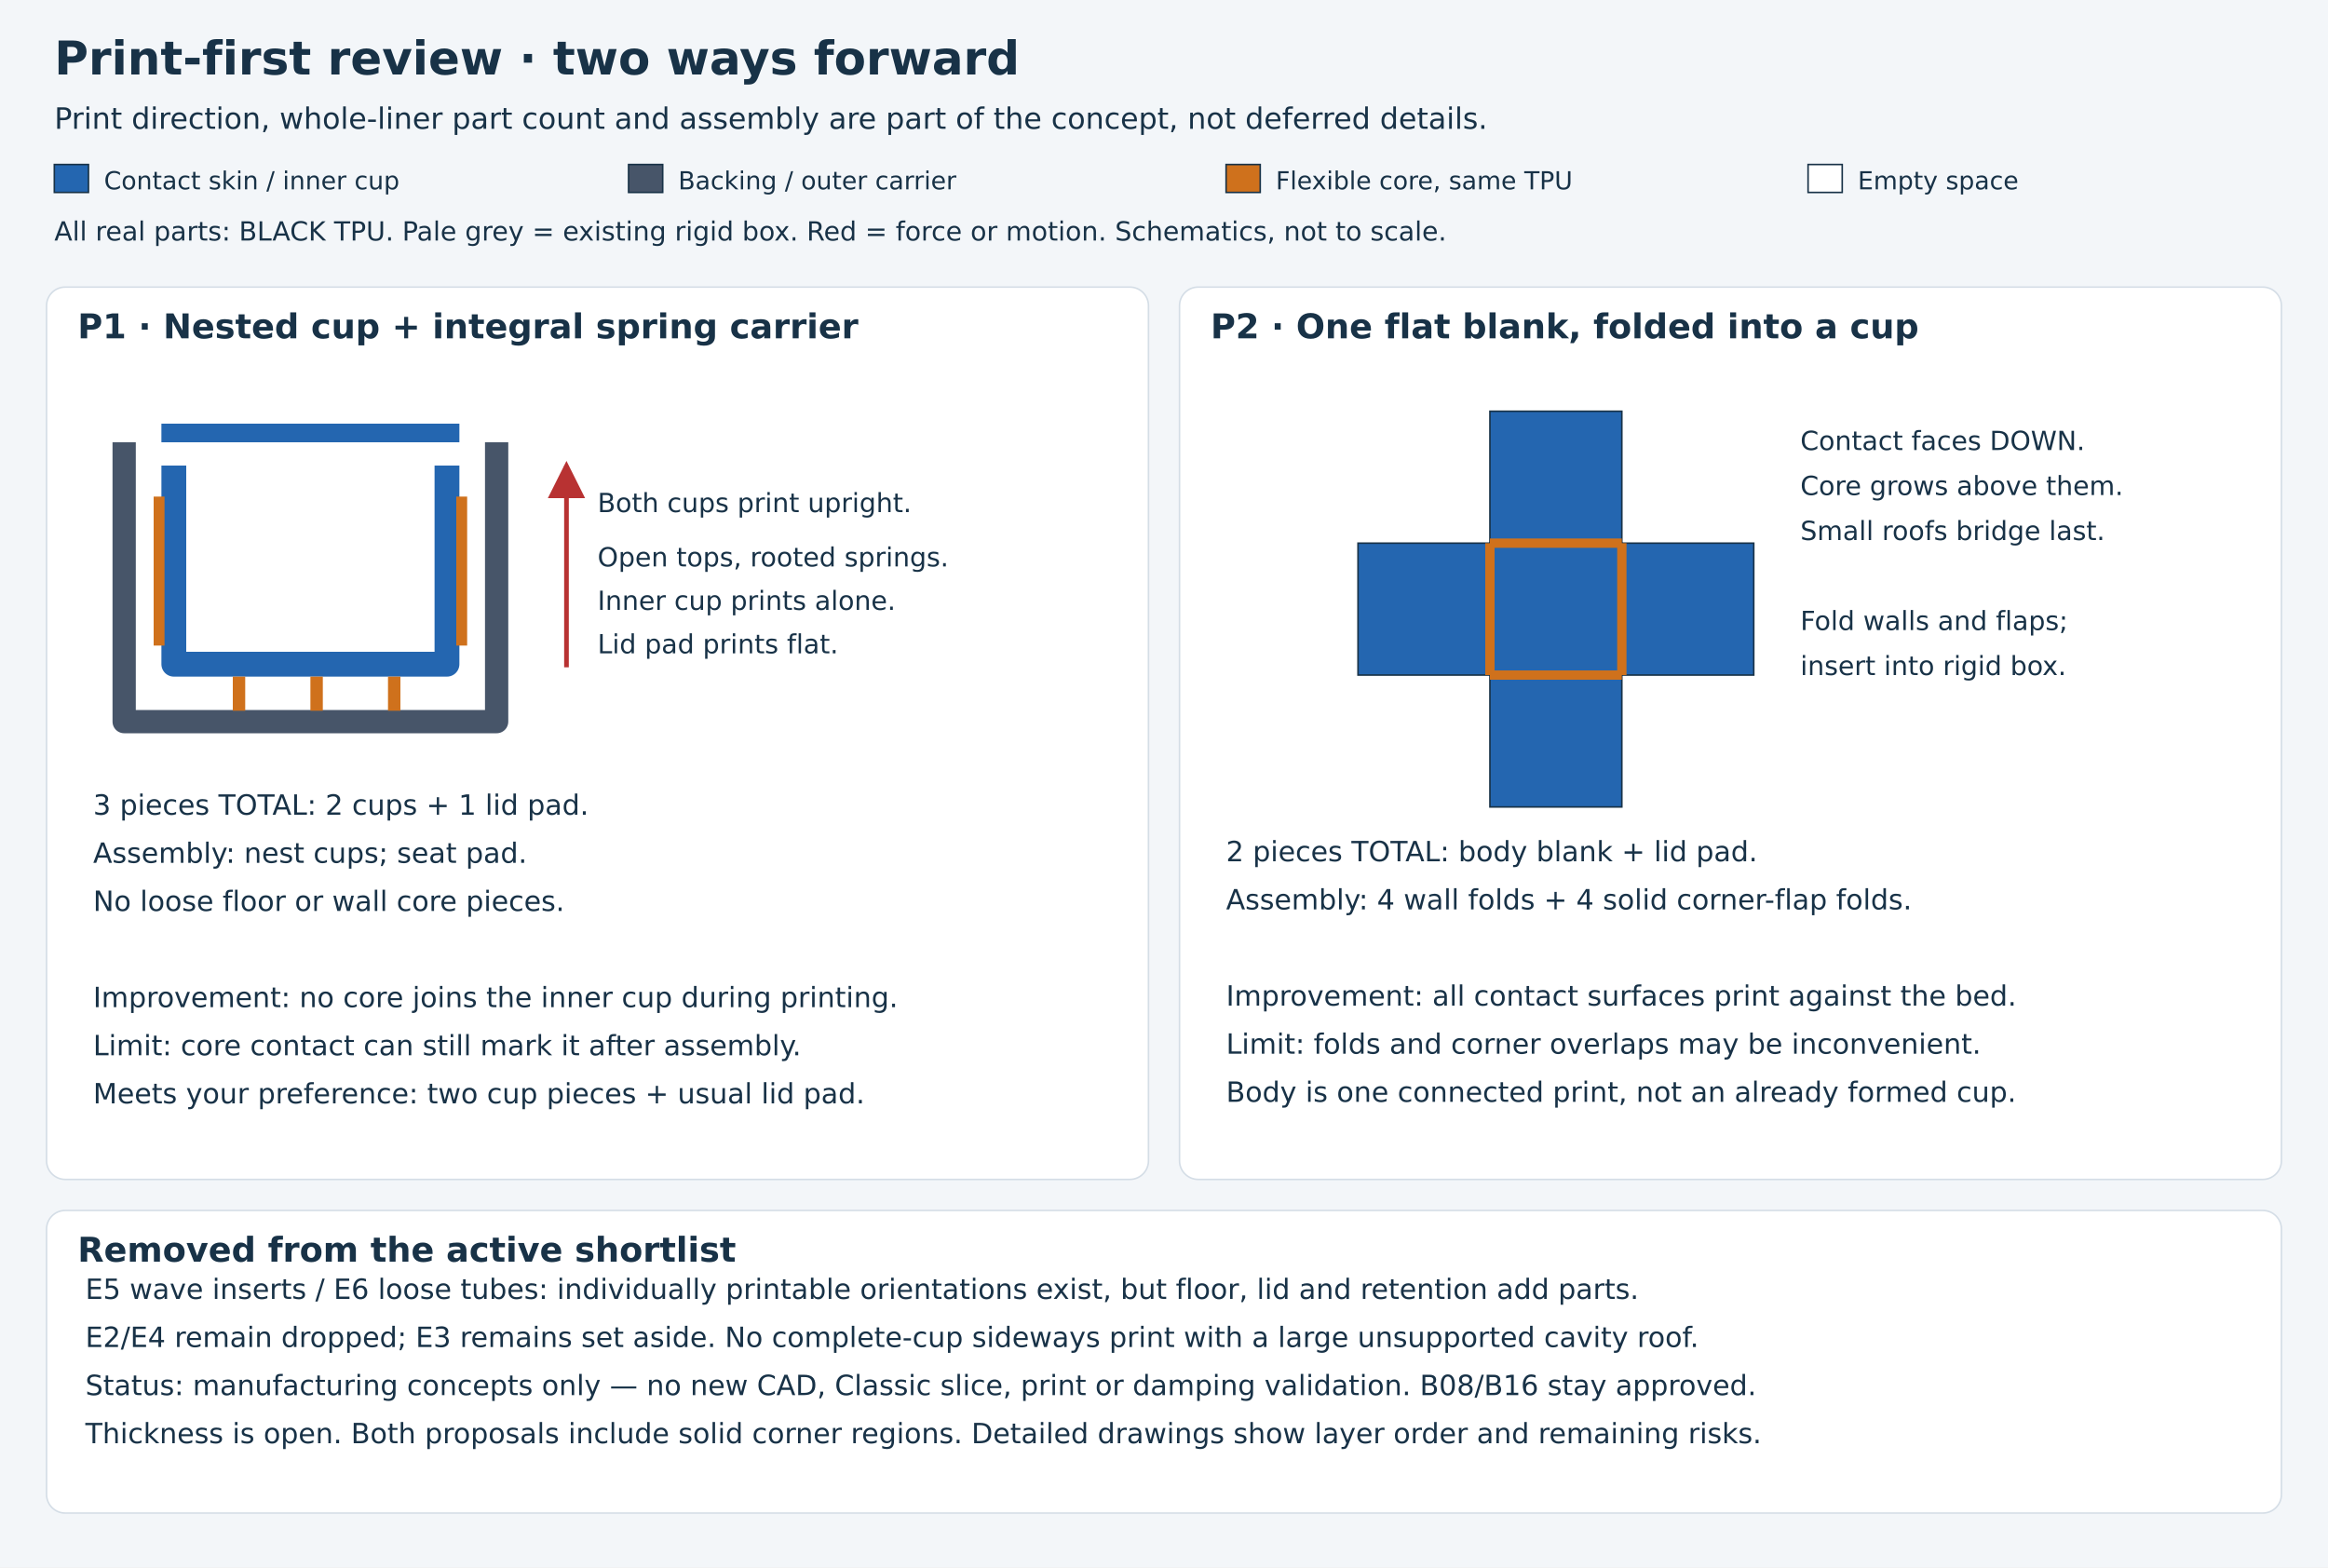
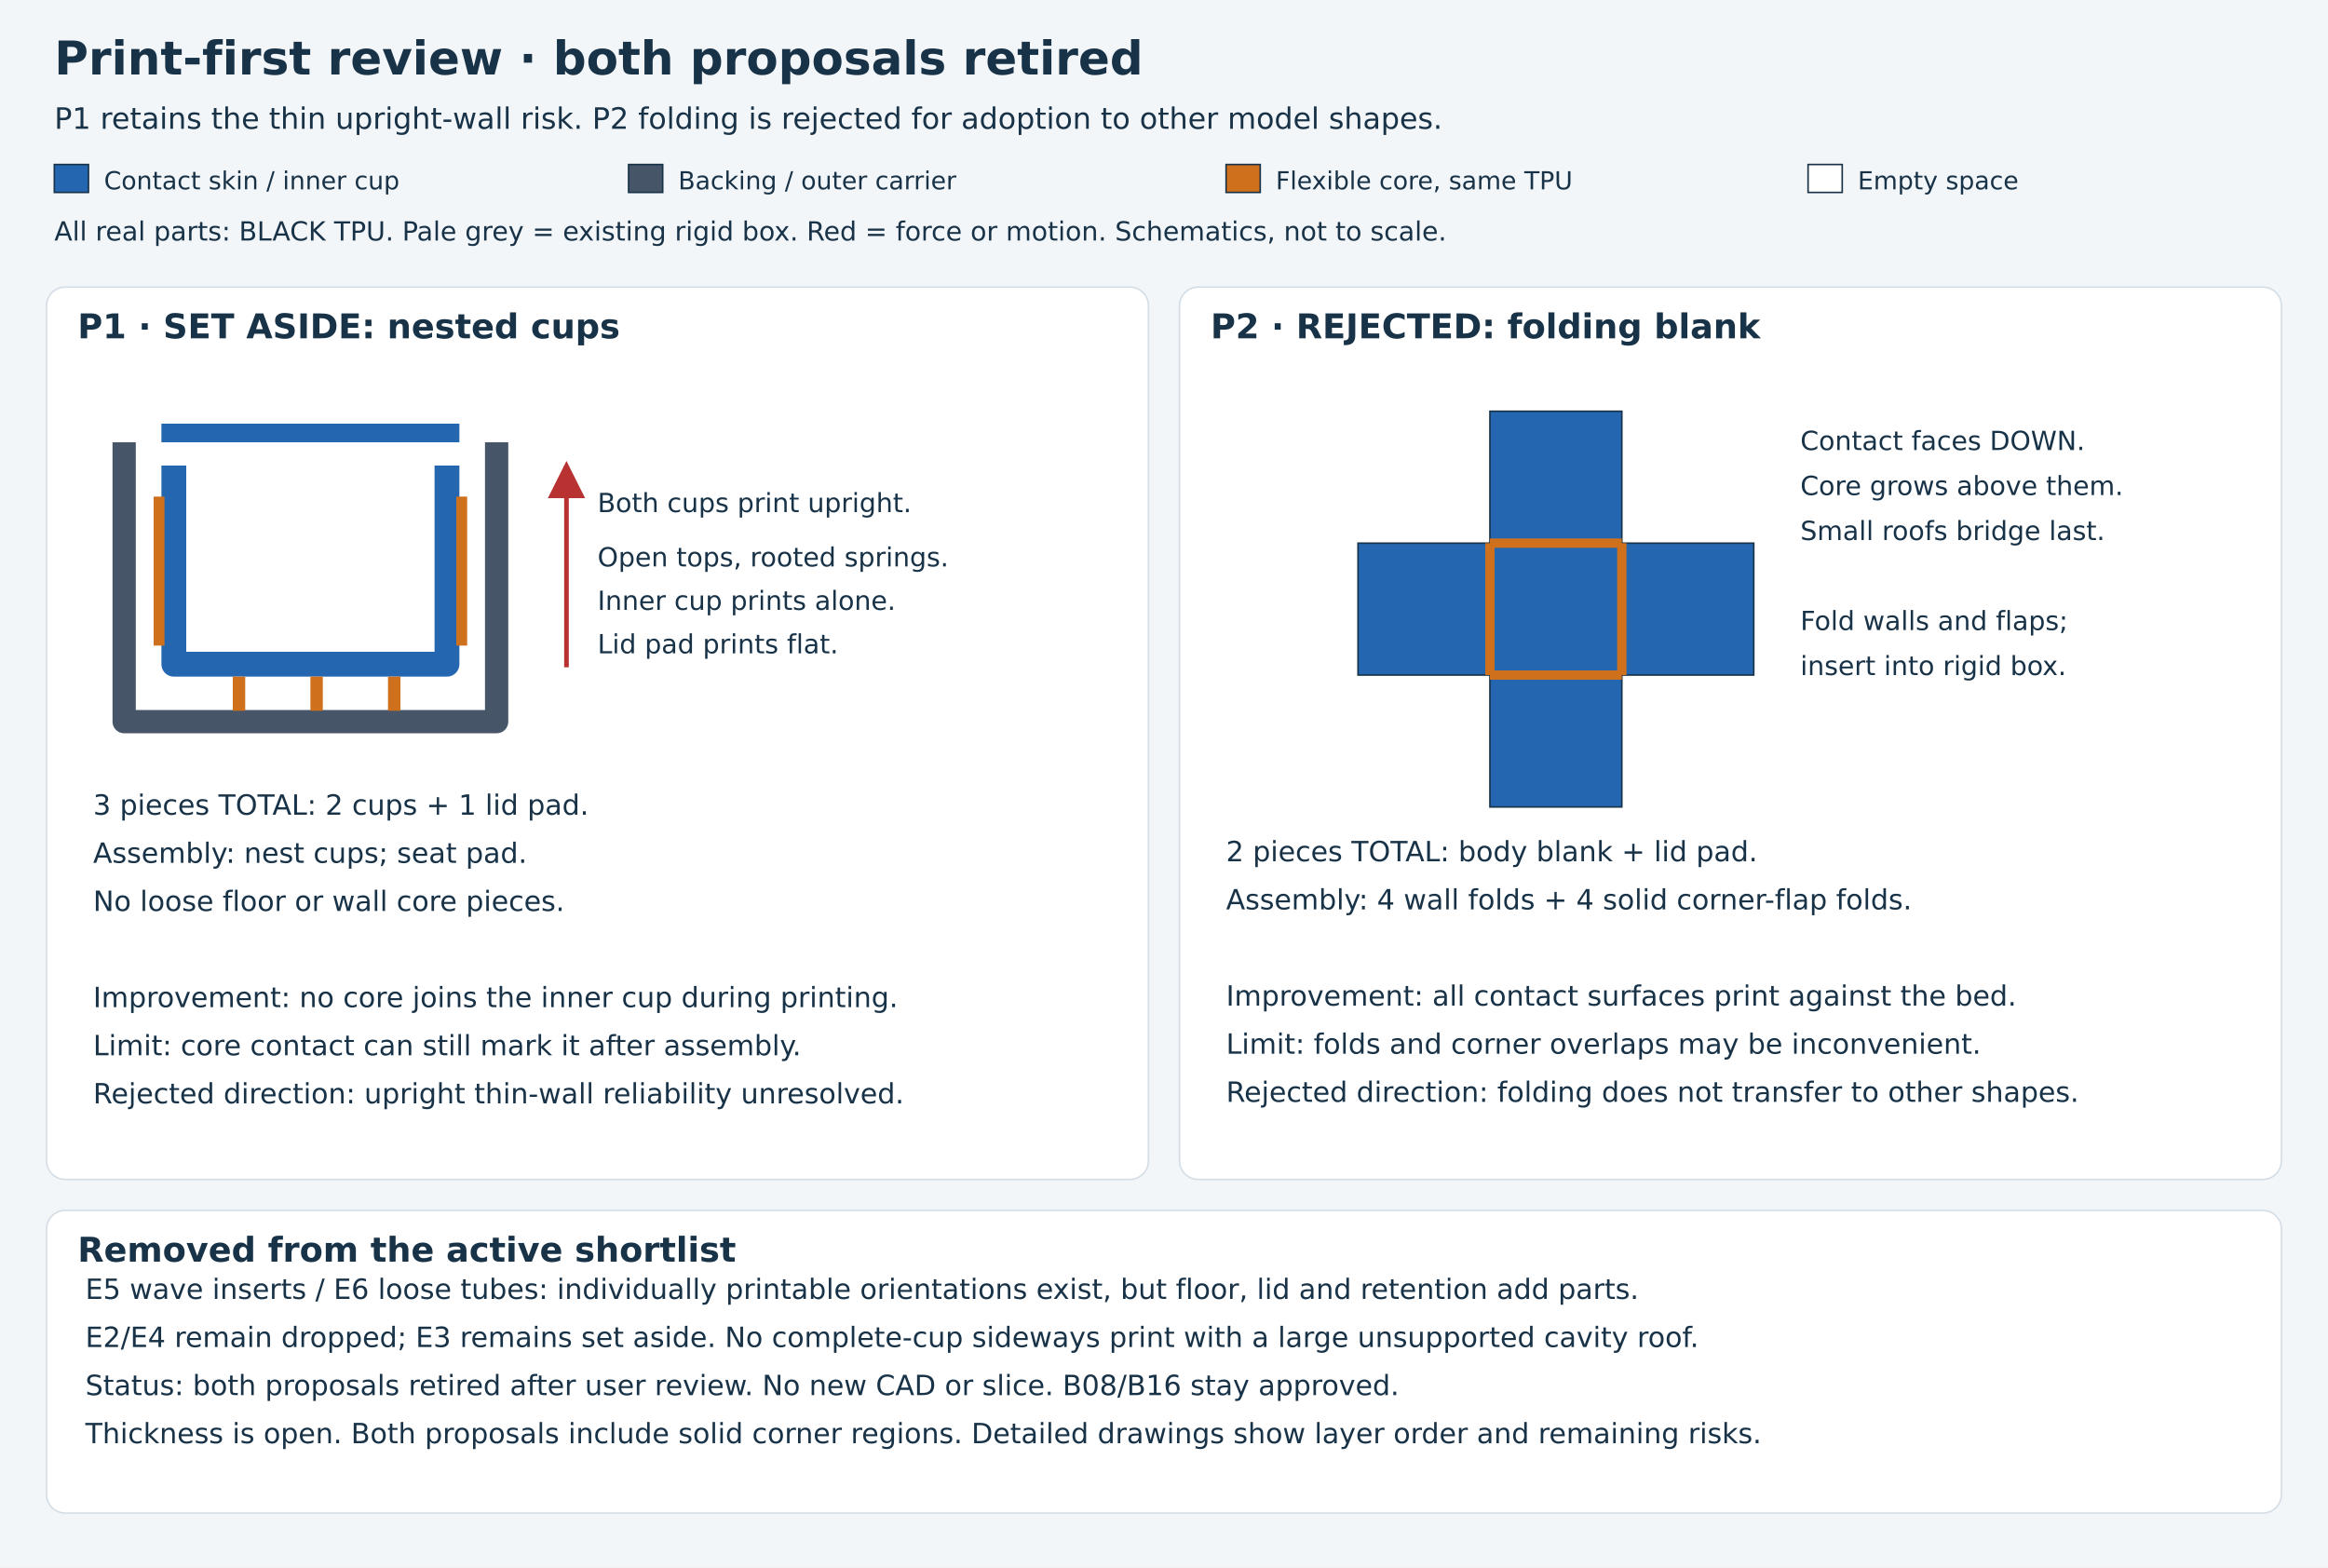
<svg xmlns="http://www.w3.org/2000/svg" width="1500" height="1010" viewBox="0 0 1500 1010" role="img" aria-labelledby="title desc">
  <defs>
    <marker id="arr" markerWidth="8" markerHeight="8" refX="7" refY="4" orient="auto">
      <path d="M0 0L8 4L0 8" fill="#b83232" />
    </marker>
  </defs>
  <g font-family="DejaVu Sans,sans-serif">
    <rect width="1500" height="1010" fill="#f3f6f9" />
-     <text x="35" y="48" font-size="30" fill="#183247" font-weight="700">Print-first review · two ways forward</text>
-     <text x="35" y="83" font-size="19" fill="#183247">Print direction, whole-liner part count and assembly are part of the concept, not deferred details.</text>
+     <text x="35" y="48" font-size="30" fill="#183247" font-weight="700">Print-first review · both proposals retired</text>
+     <text x="35" y="83" font-size="19" fill="#183247">P1 retains the thin upright-wall risk. P2 folding is rejected for adoption to other model shapes.</text>
    <rect x="35" y="106" width="22" height="18" rx="0" fill="#2466b0" stroke="#183247" />
    <text x="67" y="122" font-size="16" fill="#183247">Contact skin / inner cup</text>
    <rect x="405" y="106" width="22" height="18" rx="0" fill="#475569" stroke="#183247" />
    <text x="437" y="122" font-size="16" fill="#183247">Backing / outer carrier</text>
    <rect x="790" y="106" width="22" height="18" rx="0" fill="#cf711c" stroke="#183247" />
    <text x="822" y="122" font-size="16" fill="#183247">Flexible core, same TPU</text>
    <rect x="1165" y="106" width="22" height="18" rx="0" fill="white" stroke="#183247" />
    <text x="1197" y="122" font-size="16" fill="#183247">Empty space</text>
    <text x="35" y="155" font-size="17" fill="#183247">All real parts: BLACK TPU. Pale grey = existing rigid box. Red = force or motion. Schematics, not to scale.</text>
    <rect x="30" y="185" width="710" height="575" rx="12" fill="white" stroke="#d4dde6" />
-     <text x="50" y="218" font-size="22" fill="#183247" font-weight="700">P1 · Nested cup + integral spring carrier</text>
+     <text x="50" y="218" font-size="22" fill="#183247" font-weight="700">P1 · SET ASIDE: nested cups</text>
    <path d="M80 285V465H320V285" fill="none" stroke="#475569" stroke-width="15" stroke-linejoin="round" />
    <path d="M112 300V428H288V300" fill="none" stroke="#2466b0" stroke-width="16" stroke-linejoin="round" />
    <rect x="99" y="320" width="7" height="96" rx="0" fill="#cf711c" stroke="none" />
    <rect x="294" y="320" width="7" height="96" rx="0" fill="#cf711c" stroke="none" />
    <rect x="150" y="436" width="8" height="22" rx="0" fill="#cf711c" stroke="none" />
    <rect x="200" y="436" width="8" height="22" rx="0" fill="#cf711c" stroke="none" />
    <rect x="250" y="436" width="8" height="22" rx="0" fill="#cf711c" stroke="none" />
    <rect x="104" y="273" width="192" height="12" rx="0" fill="#2466b0" stroke="none" />
    <path d="M365 430L365 300" fill="none" stroke="#b83232" stroke-width="3" marker-end="url(#arr)" />
    <text x="385" y="330" font-size="17" fill="#183247">Both cups print upright.</text>
    <text x="385" y="365" font-size="17" fill="#183247">Open tops, rooted springs.</text>
    <text x="385" y="393" font-size="17" fill="#183247">Inner cup prints alone.</text>
    <text x="385" y="421" font-size="17" fill="#183247">Lid pad prints flat.</text>
    <text x="60" y="525" font-size="18" fill="#183247">3 pieces TOTAL: 2 cups + 1 lid pad.</text>
    <text x="60" y="556" font-size="18" fill="#183247">Assembly: nest cups; seat pad.</text>
    <text x="60" y="587" font-size="18" fill="#183247">No loose floor or wall core pieces.</text>
    <text x="60" y="618" font-size="18" fill="#183247" />
    <text x="60" y="649" font-size="18" fill="#183247">Improvement: no core joins the inner cup during printing.</text>
    <text x="60" y="680" font-size="18" fill="#183247">Limit: core contact can still mark it after assembly.</text>
-     <text x="60" y="711" font-size="18" fill="#183247">Meets your preference: two cup pieces + usual lid pad.</text>
+     <text x="60" y="711" font-size="18" fill="#183247">Rejected direction: upright thin-wall reliability unresolved.</text>
    <rect x="760" y="185" width="710" height="575" rx="12" fill="white" stroke="#d4dde6" />
-     <text x="780" y="218" font-size="22" fill="#183247" font-weight="700">P2 · One flat blank, folded into a cup</text>
+     <text x="780" y="218" font-size="22" fill="#183247" font-weight="700">P2 · REJECTED: folding blank</text>
    <rect x="960" y="350" width="85" height="85" rx="0" fill="#2466b0" stroke="#183247" />
    <rect x="960" y="265" width="85" height="85" rx="0" fill="#2466b0" stroke="#183247" />
    <rect x="960" y="435" width="85" height="85" rx="0" fill="#2466b0" stroke="#183247" />
    <rect x="875" y="350" width="85" height="85" rx="0" fill="#2466b0" stroke="#183247" />
    <rect x="1045" y="350" width="85" height="85" rx="0" fill="#2466b0" stroke="#183247" />
    <rect x="960" y="347" width="85" height="6" rx="0" fill="#cf711c" stroke="none" />
    <rect x="960" y="432" width="85" height="6" rx="0" fill="#cf711c" stroke="none" />
    <rect x="957" y="350" width="6" height="85" rx="0" fill="#cf711c" stroke="none" />
    <rect x="1042" y="350" width="6" height="85" rx="0" fill="#cf711c" stroke="none" />
    <text x="1160" y="290" font-size="17" fill="#183247">Contact faces DOWN.</text>
    <text x="1160" y="319" font-size="17" fill="#183247">Core grows above them.</text>
    <text x="1160" y="348" font-size="17" fill="#183247">Small roofs bridge last.</text>
    <text x="1160" y="377" font-size="17" fill="#183247" />
    <text x="1160" y="406" font-size="17" fill="#183247">Fold walls and flaps;</text>
    <text x="1160" y="435" font-size="17" fill="#183247">insert into rigid box.</text>
    <text x="790" y="555" font-size="18" fill="#183247">2 pieces TOTAL: body blank + lid pad.</text>
    <text x="790" y="586" font-size="18" fill="#183247">Assembly: 4 wall folds + 4 solid corner-flap folds.</text>
    <text x="790" y="617" font-size="18" fill="#183247" />
    <text x="790" y="648" font-size="18" fill="#183247">Improvement: all contact surfaces print against the bed.</text>
    <text x="790" y="679" font-size="18" fill="#183247">Limit: folds and corner overlaps may be inconvenient.</text>
-     <text x="790" y="710" font-size="18" fill="#183247">Body is one connected print, not an already formed cup.</text>
+     <text x="790" y="710" font-size="18" fill="#183247">Rejected direction: folding does not transfer to other shapes.</text>
    <rect x="30" y="780" width="1440" height="195" rx="12" fill="white" stroke="#d4dde6" />
    <text x="50" y="813" font-size="22" fill="#183247" font-weight="700">Removed from the active shortlist</text>
    <text x="55" y="837" font-size="18" fill="#183247">E5 wave inserts / E6 loose tubes: individually printable orientations exist, but floor, lid and retention add parts.</text>
    <text x="55" y="868" font-size="18" fill="#183247">E2/E4 remain dropped; E3 remains set aside. No complete-cup sideways print with a large unsupported cavity roof.</text>
-     <text x="55" y="899" font-size="18" fill="#183247">Status: manufacturing concepts only — no new CAD, Classic slice, print or damping validation. B08/B16 stay approved.</text>
+     <text x="55" y="899" font-size="18" fill="#183247">Status: both proposals retired after user review. No new CAD or slice. B08/B16 stay approved.</text>
    <text x="55" y="930" font-size="18" fill="#183247">Thickness is open. Both proposals include solid corner regions. Detailed drawings show layer order and remaining risks.</text>
  </g>
</svg>
